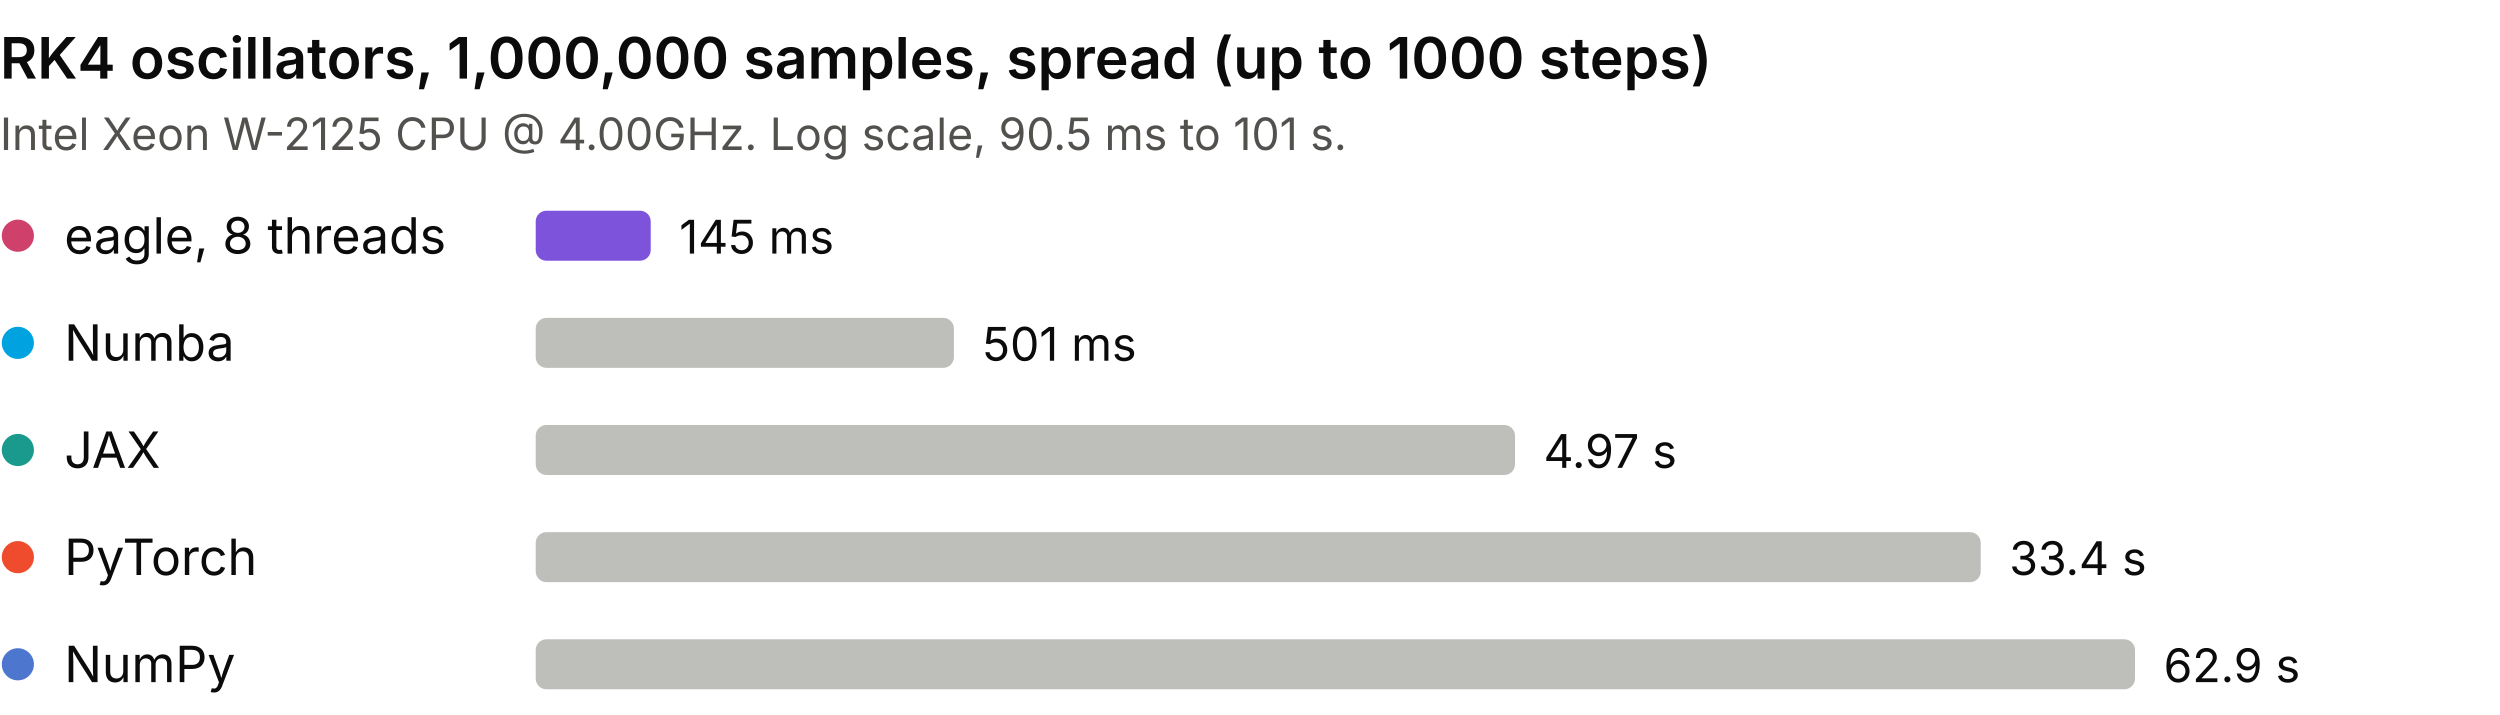
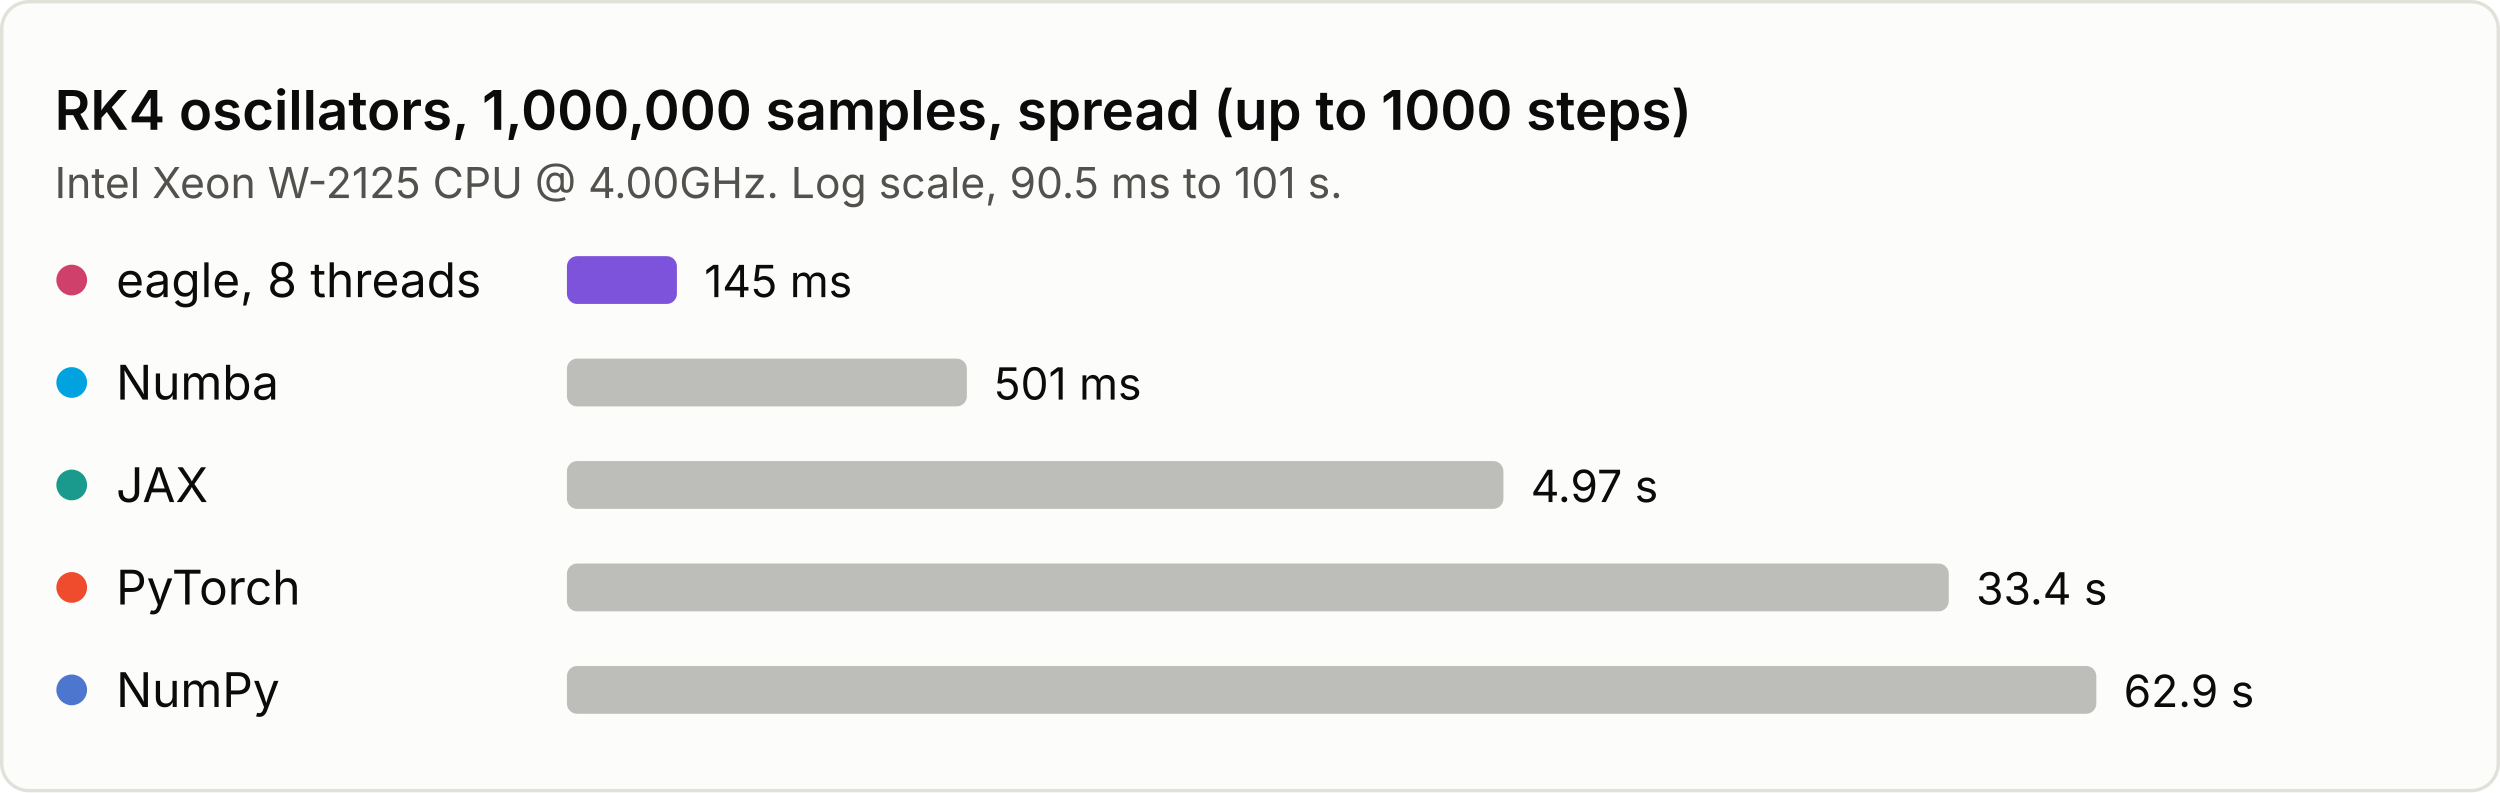
- <svg xmlns="http://www.w3.org/2000/svg" width="700" height="200" viewBox="0 0 700 200" role="img" aria-labelledby="t d" font-family="system-ui, -apple-system, Segoe UI, sans-serif">
-   <style>.ink{fill:#0b0b0b}.sub{fill:#52514e}.bar{fill:rgba(127,126,120,.5)}.us{fill:#7d53dc}
+ <svg xmlns="http://www.w3.org/2000/svg" width="732" height="232" viewBox="0 0 732 232" role="img" aria-labelledby="t d" font-family="system-ui, -apple-system, Segoe UI, sans-serif">
+   <style>.bg{fill:#fcfcfb;stroke:#e1e0d9}.ink{fill:#0b0b0b}.sub{fill:#52514e}.bar{fill:rgba(127,126,120,.5)}.us{fill:#7d53dc}
.c0{fill:#cf416b}
.c1{fill:#00a3e0}
.c2{fill:#1a9a8c}
.c3{fill:#ee4c2c}
.c4{fill:#4d77cf}
- @media (prefers-color-scheme: dark){.ink{fill:#f2f2ee}.sub{fill:#c3c2b7}
+ @media (prefers-color-scheme: dark){.bg{fill:#1a1a19;stroke:#2c2c2a}.ink{fill:#f2f2ee}.sub{fill:#c3c2b7}
.c4{fill:#7ea3f2}
}</style>
-   <text class="ink" x="0" y="22" font-size="16" font-weight="600">RK4 oscillators, 1,000,000 samples, spread (up to 1000 steps)</text>
-   <text class="sub" x="0" y="42" font-size="12.5">Intel Xeon W-2125 CPU @ 4.00GHz. Log scale, 90.5 ms to 101 s.</text>
-   <circle class="c0" cx="5" cy="66" r="4.5" />
-   <text class="ink" x="18" y="71" font-size="14">eagle, 8 threads</text>
-   <rect class="us" x="150" y="59" width="32.2" height="14" rx="3" />
-   <text class="ink" x="190.2" y="71" font-size="13">145 ms</text>
-   <circle class="c1" cx="5" cy="96" r="4.5" />
-   <text class="ink" x="18" y="101" font-size="14">Numba</text>
-   <rect class="bar" x="150" y="89" width="117.1" height="14" rx="3" />
-   <text class="ink" x="275.1" y="101" font-size="13">501 ms</text>
-   <circle class="c2" cx="5" cy="126" r="4.5" />
-   <text class="ink" x="18" y="131" font-size="14">JAX</text>
-   <rect class="bar" x="150" y="119" width="274.2" height="14" rx="3" />
-   <text class="ink" x="432.2" y="131" font-size="13">4.97 s</text>
-   <circle class="c3" cx="5" cy="156" r="4.5" />
-   <text class="ink" x="18" y="161" font-size="14">PyTorch</text>
-   <rect class="bar" x="150" y="149" width="404.6" height="14" rx="3" />
-   <text class="ink" x="562.6" y="161" font-size="13">33.4 s</text>
-   <circle class="c4" cx="5" cy="186" r="4.5" />
-   <text class="ink" x="18" y="191" font-size="14">NumPy</text>
-   <rect class="bar" x="150" y="179" width="447.8" height="14" rx="3" />
-   <text class="ink" x="605.8" y="191" font-size="13">62.9 s</text>
+   <rect class="bg" x="0.5" y="0.5" width="731" height="231" rx="8" />
+   <g transform="translate(16,16)">
+     <text class="ink" x="0" y="22" font-size="16" font-weight="600">RK4 oscillators, 1,000,000 samples, spread (up to 1000 steps)</text>
+     <text class="sub" x="0" y="42" font-size="12.5">Intel Xeon W-2125 CPU @ 4.00GHz. Log scale, 90.5 ms to 101 s.</text>
+     <circle class="c0" cx="5" cy="66" r="4.5" />
+     <text class="ink" x="18" y="71" font-size="14">eagle, 8 threads</text>
+     <rect class="us" x="150" y="59" width="32.2" height="14" rx="3" />
+     <text class="ink" x="190.2" y="71" font-size="13">145 ms</text>
+     <circle class="c1" cx="5" cy="96" r="4.5" />
+     <text class="ink" x="18" y="101" font-size="14">Numba</text>
+     <rect class="bar" x="150" y="89" width="117.1" height="14" rx="3" />
+     <text class="ink" x="275.1" y="101" font-size="13">501 ms</text>
+     <circle class="c2" cx="5" cy="126" r="4.5" />
+     <text class="ink" x="18" y="131" font-size="14">JAX</text>
+     <rect class="bar" x="150" y="119" width="274.2" height="14" rx="3" />
+     <text class="ink" x="432.2" y="131" font-size="13">4.97 s</text>
+     <circle class="c3" cx="5" cy="156" r="4.5" />
+     <text class="ink" x="18" y="161" font-size="14">PyTorch</text>
+     <rect class="bar" x="150" y="149" width="404.6" height="14" rx="3" />
+     <text class="ink" x="562.6" y="161" font-size="13">33.4 s</text>
+     <circle class="c4" cx="5" cy="186" r="4.5" />
+     <text class="ink" x="18" y="191" font-size="14">NumPy</text>
+     <rect class="bar" x="150" y="179" width="447.8" height="14" rx="3" />
+     <text class="ink" x="605.8" y="191" font-size="13">62.9 s</text>
+   </g>
</svg>
